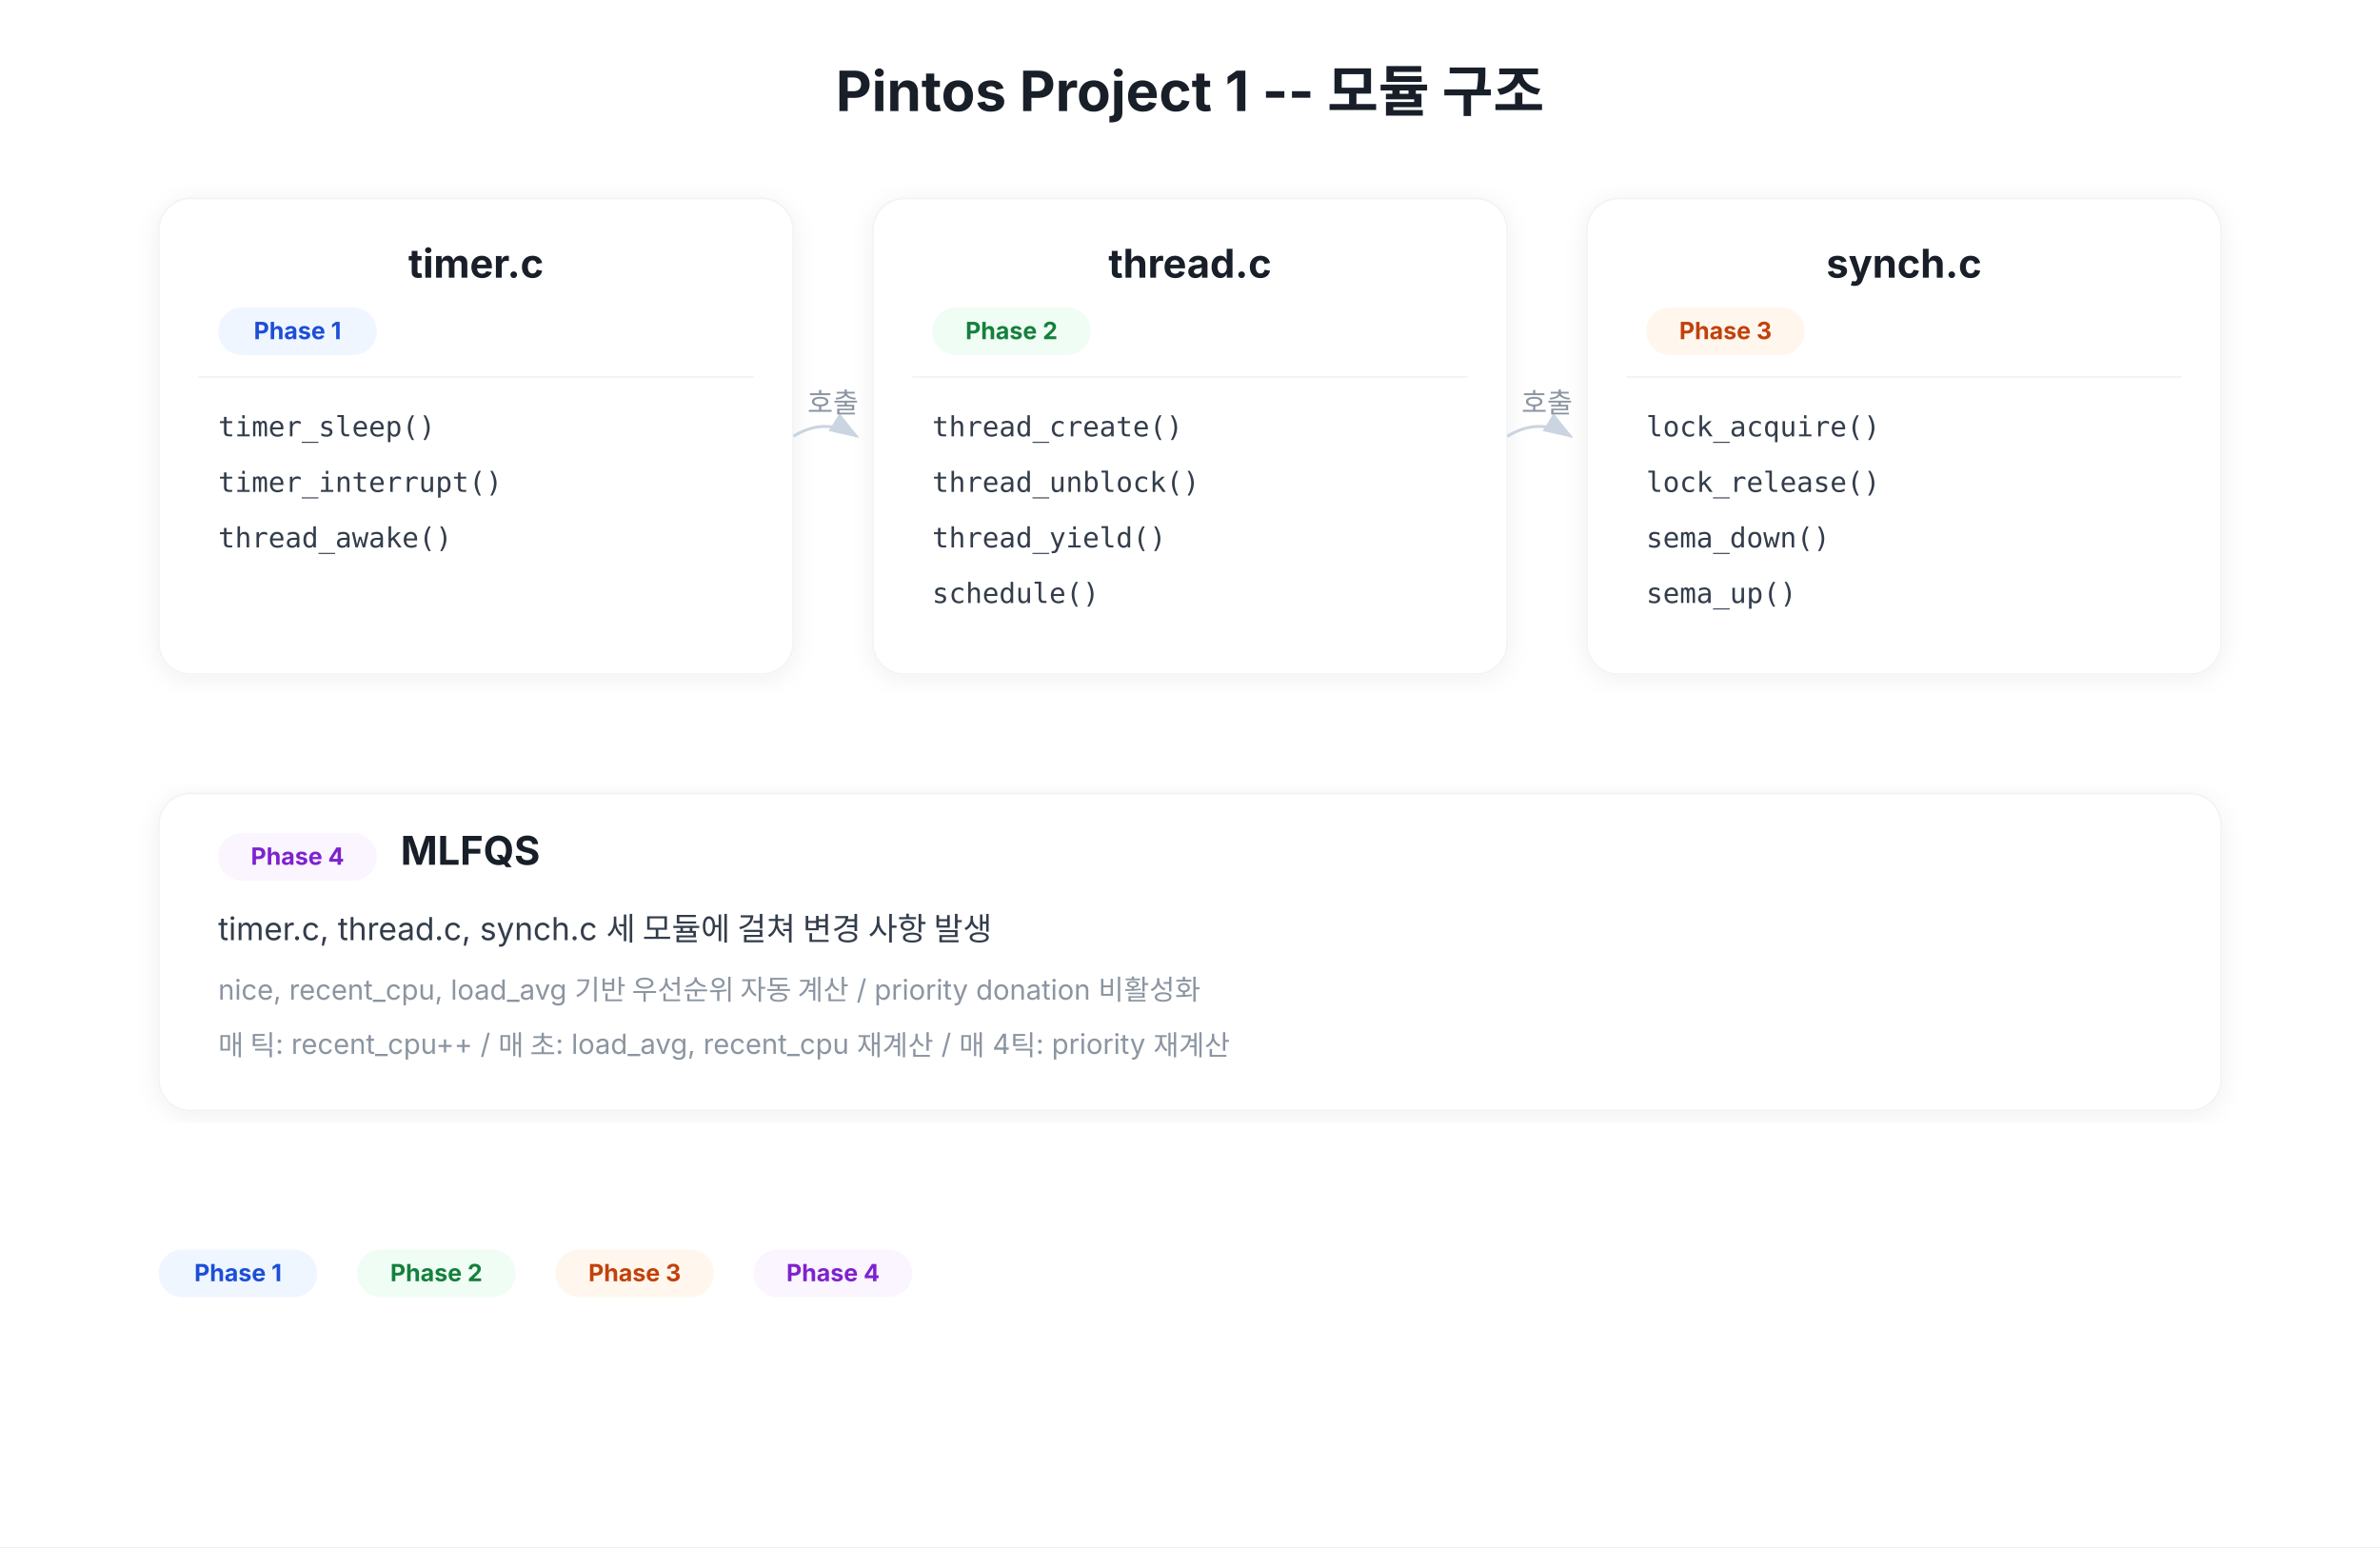
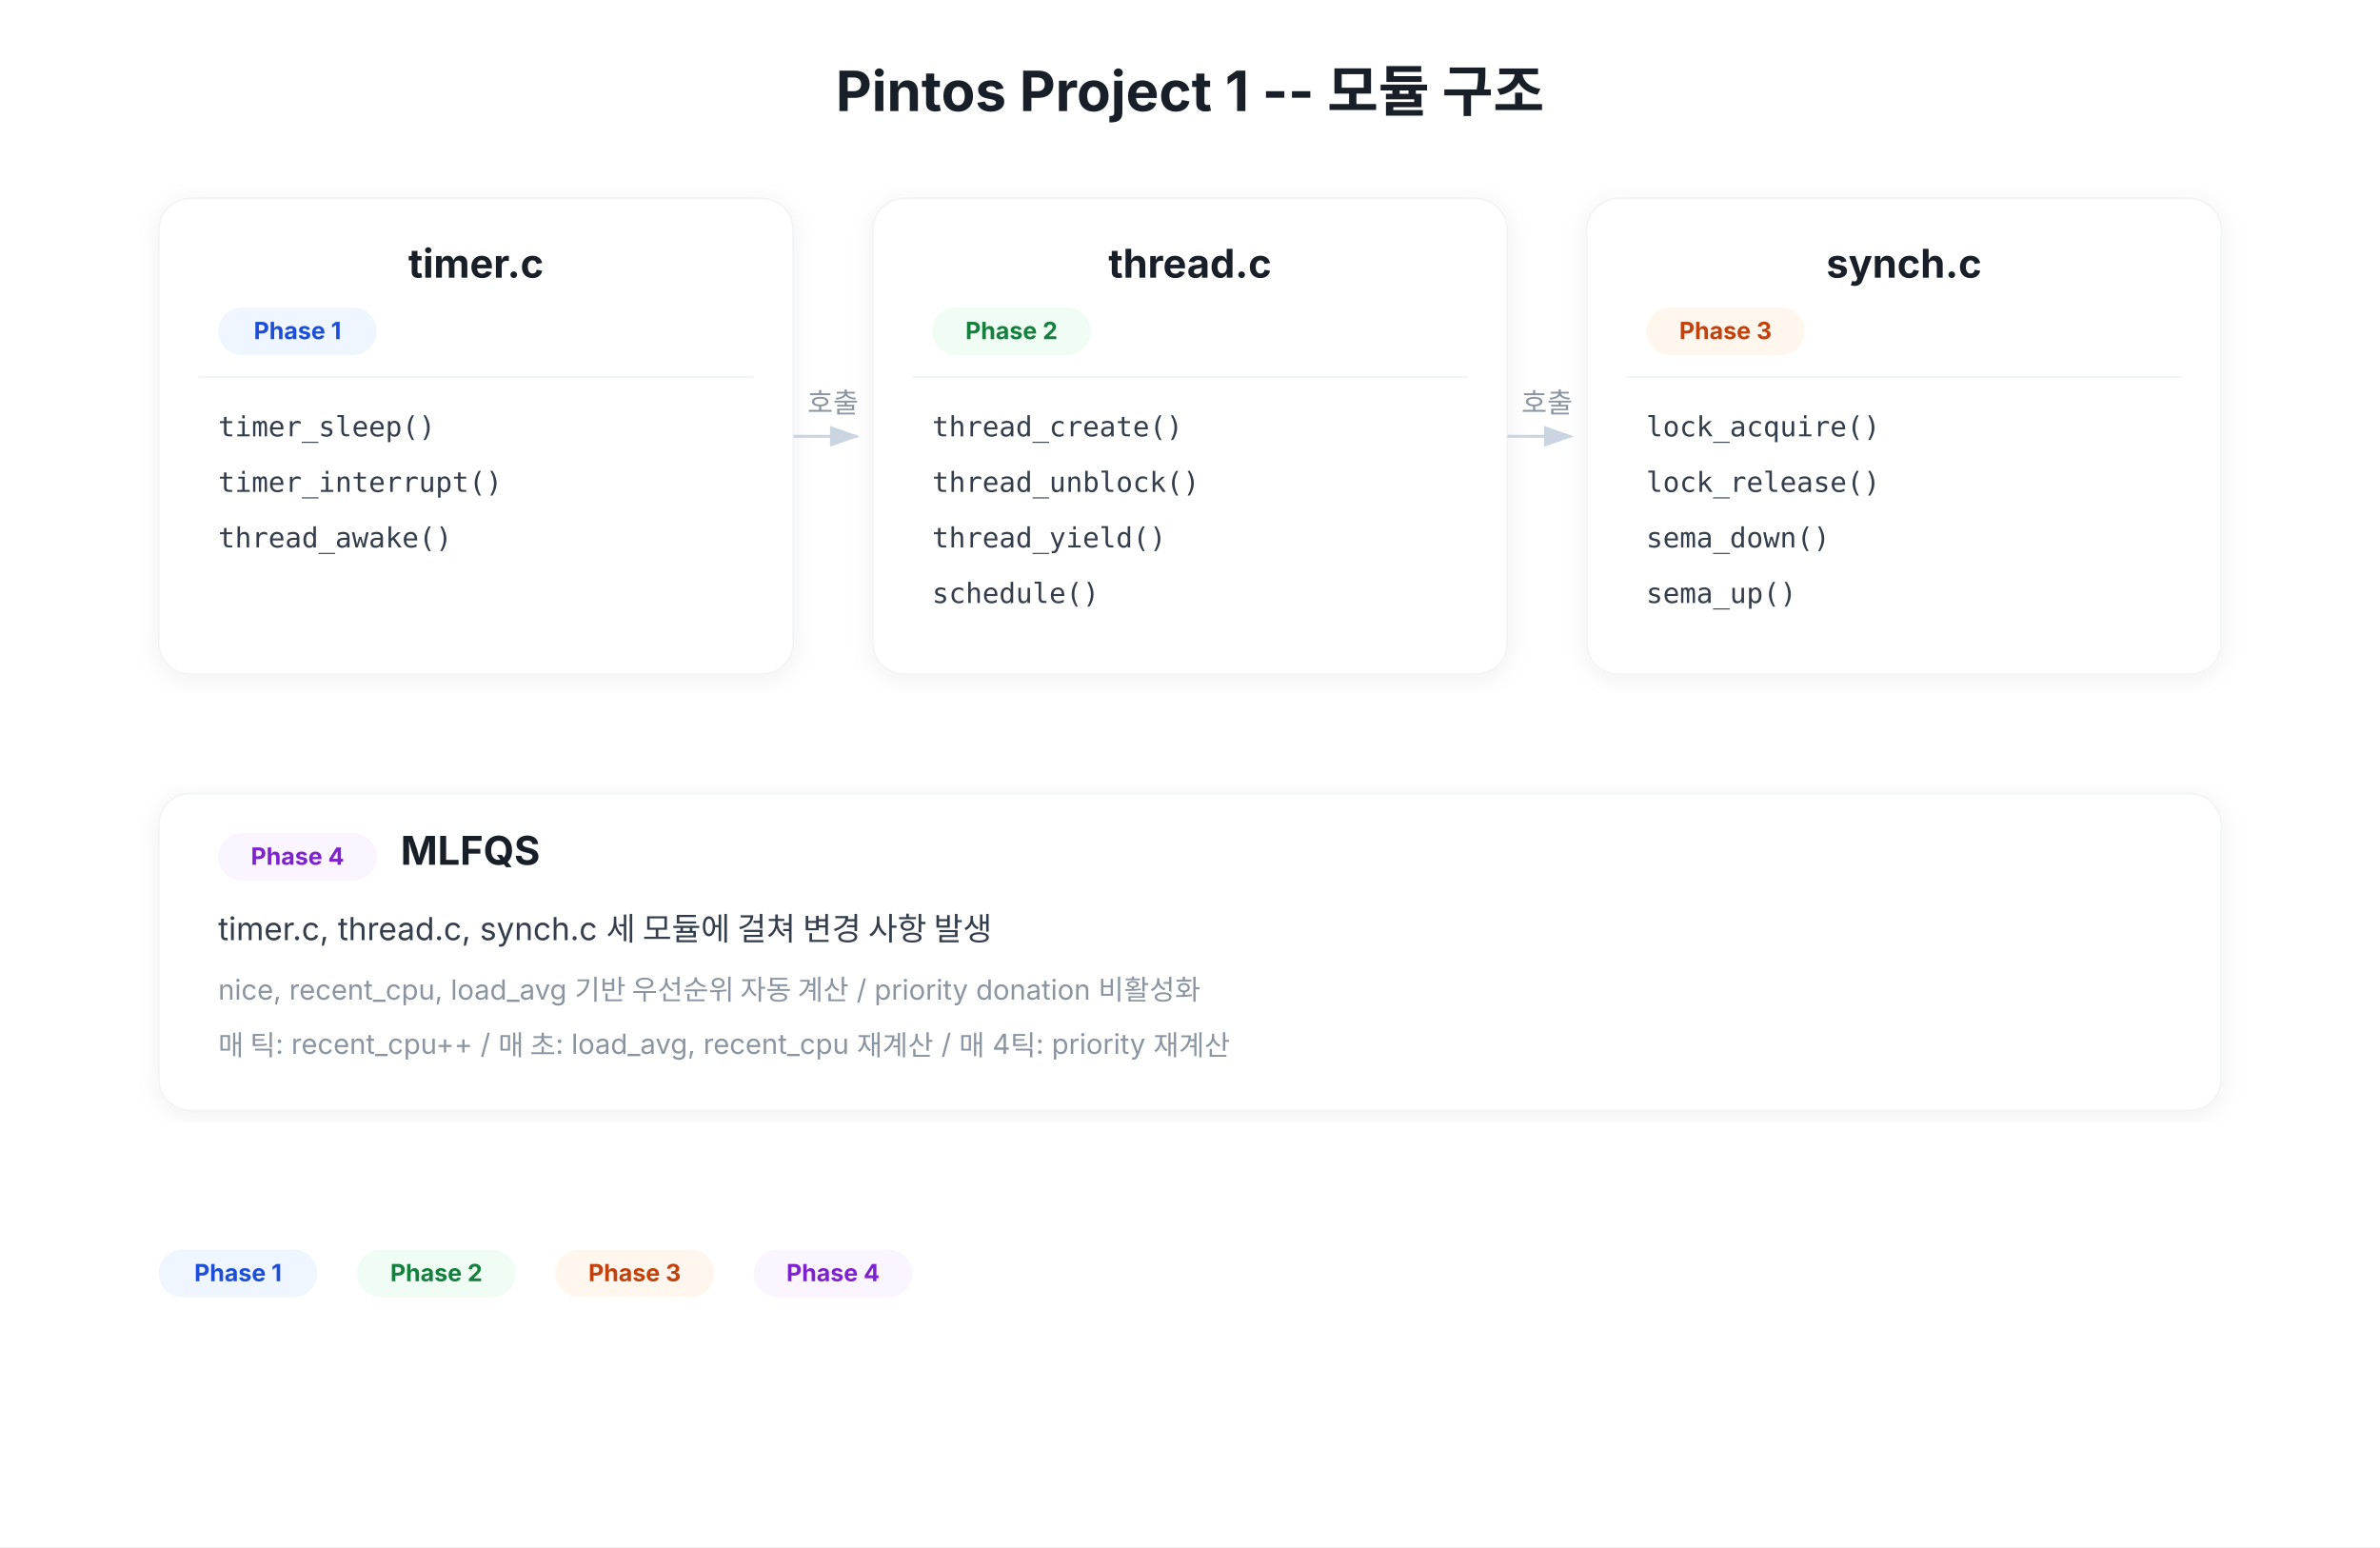
<svg xmlns="http://www.w3.org/2000/svg" width="1200" height="780" viewBox="0 0 1200 780" font-family="'Inter', 'JetBrains Sans', -apple-system, BlinkMacSystemFont, 'Segoe UI', sans-serif">
  <style>
    .mono { font-family: 'JetBrains Mono', 'SF Mono', 'Fira Code', 'Cascadia Code', monospace; }
  </style>
  <rect width="1200" height="780" fill="#FFFFFF" />
  <defs>
    <filter id="shadow" x="-4%" y="-4%" width="108%" height="108%">
      <feDropShadow dx="0" dy="2" stdDeviation="6" flood-color="#000" flood-opacity="0.06" />
    </filter>
    <marker id="arrow" markerWidth="10" markerHeight="7" refX="9" refY="3.5" orient="auto">
      <polygon points="0 0, 10 3.5, 0 7" fill="#CBD5E1" />
    </marker>
  </defs>
  <text x="600" y="56" text-anchor="middle" font-size="28" font-weight="bold" fill="#191F28">Pintos Project 1 -- 모듈 구조</text>
  <rect x="80" y="100" width="320" height="240" rx="16" fill="#FFFFFF" stroke="#F2F4F6" stroke-width="1" filter="url(#shadow)" />
  <text x="240" y="140" font-size="20" fill="#191F28" text-anchor="middle" font-weight="bold">timer.c</text>
  <rect x="110" y="155" width="80" height="24" rx="12" fill="#EFF6FF" />
  <text x="150" y="171" font-size="12" fill="#1D4ED8" text-anchor="middle" font-weight="bold">Phase 1</text>
  <line x1="100" y1="190" x2="380" y2="190" stroke="#F2F4F6" stroke-width="1" />
  <text x="110" y="220" font-size="14" fill="#333D4B" text-anchor="start" font-weight="normal" class="mono">timer_sleep()</text>
  <text x="110" y="248" font-size="14" fill="#333D4B" text-anchor="start" font-weight="normal" class="mono">timer_interrupt()</text>
  <text x="110" y="276" font-size="14" fill="#333D4B" text-anchor="start" font-weight="normal" class="mono">thread_awake()</text>
  <rect x="440" y="100" width="320" height="240" rx="16" fill="#FFFFFF" stroke="#F2F4F6" stroke-width="1" filter="url(#shadow)" />
  <text x="600" y="140" font-size="20" fill="#191F28" text-anchor="middle" font-weight="bold">thread.c</text>
  <rect x="470" y="155" width="80" height="24" rx="12" fill="#F0FDF4" />
  <text x="510" y="171" font-size="12" fill="#15803D" text-anchor="middle" font-weight="bold">Phase 2</text>
  <line x1="460" y1="190" x2="740" y2="190" stroke="#F2F4F6" stroke-width="1" />
  <text x="470" y="220" font-size="14" fill="#333D4B" text-anchor="start" font-weight="normal" class="mono">thread_create()</text>
  <text x="470" y="248" font-size="14" fill="#333D4B" text-anchor="start" font-weight="normal" class="mono">thread_unblock()</text>
  <text x="470" y="276" font-size="14" fill="#333D4B" text-anchor="start" font-weight="normal" class="mono">thread_yield()</text>
  <text x="470" y="304" font-size="14" fill="#333D4B" text-anchor="start" font-weight="normal" class="mono">schedule()</text>
  <rect x="800" y="100" width="320" height="240" rx="16" fill="#FFFFFF" stroke="#F2F4F6" stroke-width="1" filter="url(#shadow)" />
  <text x="960" y="140" font-size="20" fill="#191F28" text-anchor="middle" font-weight="bold">synch.c</text>
  <rect x="830" y="155" width="80" height="24" rx="12" fill="#FFF7ED" />
  <text x="870" y="171" font-size="12" fill="#C2410C" text-anchor="middle" font-weight="bold">Phase 3</text>
  <line x1="820" y1="190" x2="1100" y2="190" stroke="#F2F4F6" stroke-width="1" />
  <text x="830" y="220" font-size="14" fill="#333D4B" text-anchor="start" font-weight="normal" class="mono">lock_acquire()</text>
  <text x="830" y="248" font-size="14" fill="#333D4B" text-anchor="start" font-weight="normal" class="mono">lock_release()</text>
  <text x="830" y="276" font-size="14" fill="#333D4B" text-anchor="start" font-weight="normal" class="mono">sema_down()</text>
  <text x="830" y="304" font-size="14" fill="#333D4B" text-anchor="start" font-weight="normal" class="mono">sema_up()</text>
-   <path d="M 400,220 Q 416,210 432,220" fill="none" stroke="#CBD5E1" stroke-width="1.5" marker-end="url(#arrow)" />
+   <line x1="400" y1="220" x2="432" y2="220" stroke="#CBD5E1" stroke-width="1.5" marker-end="url(#arrow)" />
  <text x="420" y="208" font-size="14" fill="#8B95A1" text-anchor="middle" font-weight="normal">호출</text>
-   <path d="M 760,220 Q 776,210 792,220" fill="none" stroke="#CBD5E1" stroke-width="1.5" marker-end="url(#arrow)" />
+   <line x1="760" y1="220" x2="792" y2="220" stroke="#CBD5E1" stroke-width="1.5" marker-end="url(#arrow)" />
  <text x="780" y="208" font-size="14" fill="#8B95A1" text-anchor="middle" font-weight="normal">호출</text>
  <rect x="80" y="400" width="1040" height="160" rx="16" fill="#FFFFFF" stroke="#F2F4F6" stroke-width="1" filter="url(#shadow)" />
  <rect x="110" y="420" width="80" height="24" rx="12" fill="#FAF5FF" />
  <text x="150" y="436" font-size="12" fill="#7E22CE" text-anchor="middle" font-weight="bold">Phase 4</text>
  <text x="202" y="436" font-size="20" fill="#191F28" text-anchor="start" font-weight="bold">MLFQS</text>
  <text x="110" y="474" font-size="16" fill="#333D4B" text-anchor="start" font-weight="normal">timer.c, thread.c, synch.c 세 모듈에 걸쳐 변경 사항 발생</text>
  <text x="110" y="504" font-size="14" fill="#8B95A1" text-anchor="start" font-weight="normal">nice, recent_cpu, load_avg 기반 우선순위 자동 계산 / priority donation 비활성화</text>
  <text x="110" y="532" font-size="14" fill="#8B95A1" text-anchor="start" font-weight="normal">매 틱: recent_cpu++ / 매 초: load_avg, recent_cpu 재계산 / 매 4틱: priority 재계산</text>
  <rect x="80" y="630" width="80" height="24" rx="12" fill="#EFF6FF" />
  <text x="120" y="646" font-size="12" fill="#1D4ED8" text-anchor="middle" font-weight="bold">Phase 1</text>
  <rect x="180" y="630" width="80" height="24" rx="12" fill="#F0FDF4" />
  <text x="220" y="646" font-size="12" fill="#15803D" text-anchor="middle" font-weight="bold">Phase 2</text>
  <rect x="280" y="630" width="80" height="24" rx="12" fill="#FFF7ED" />
  <text x="320" y="646" font-size="12" fill="#C2410C" text-anchor="middle" font-weight="bold">Phase 3</text>
  <rect x="380" y="630" width="80" height="24" rx="12" fill="#FAF5FF" />
  <text x="420" y="646" font-size="12" fill="#7E22CE" text-anchor="middle" font-weight="bold">Phase 4</text>
</svg>
